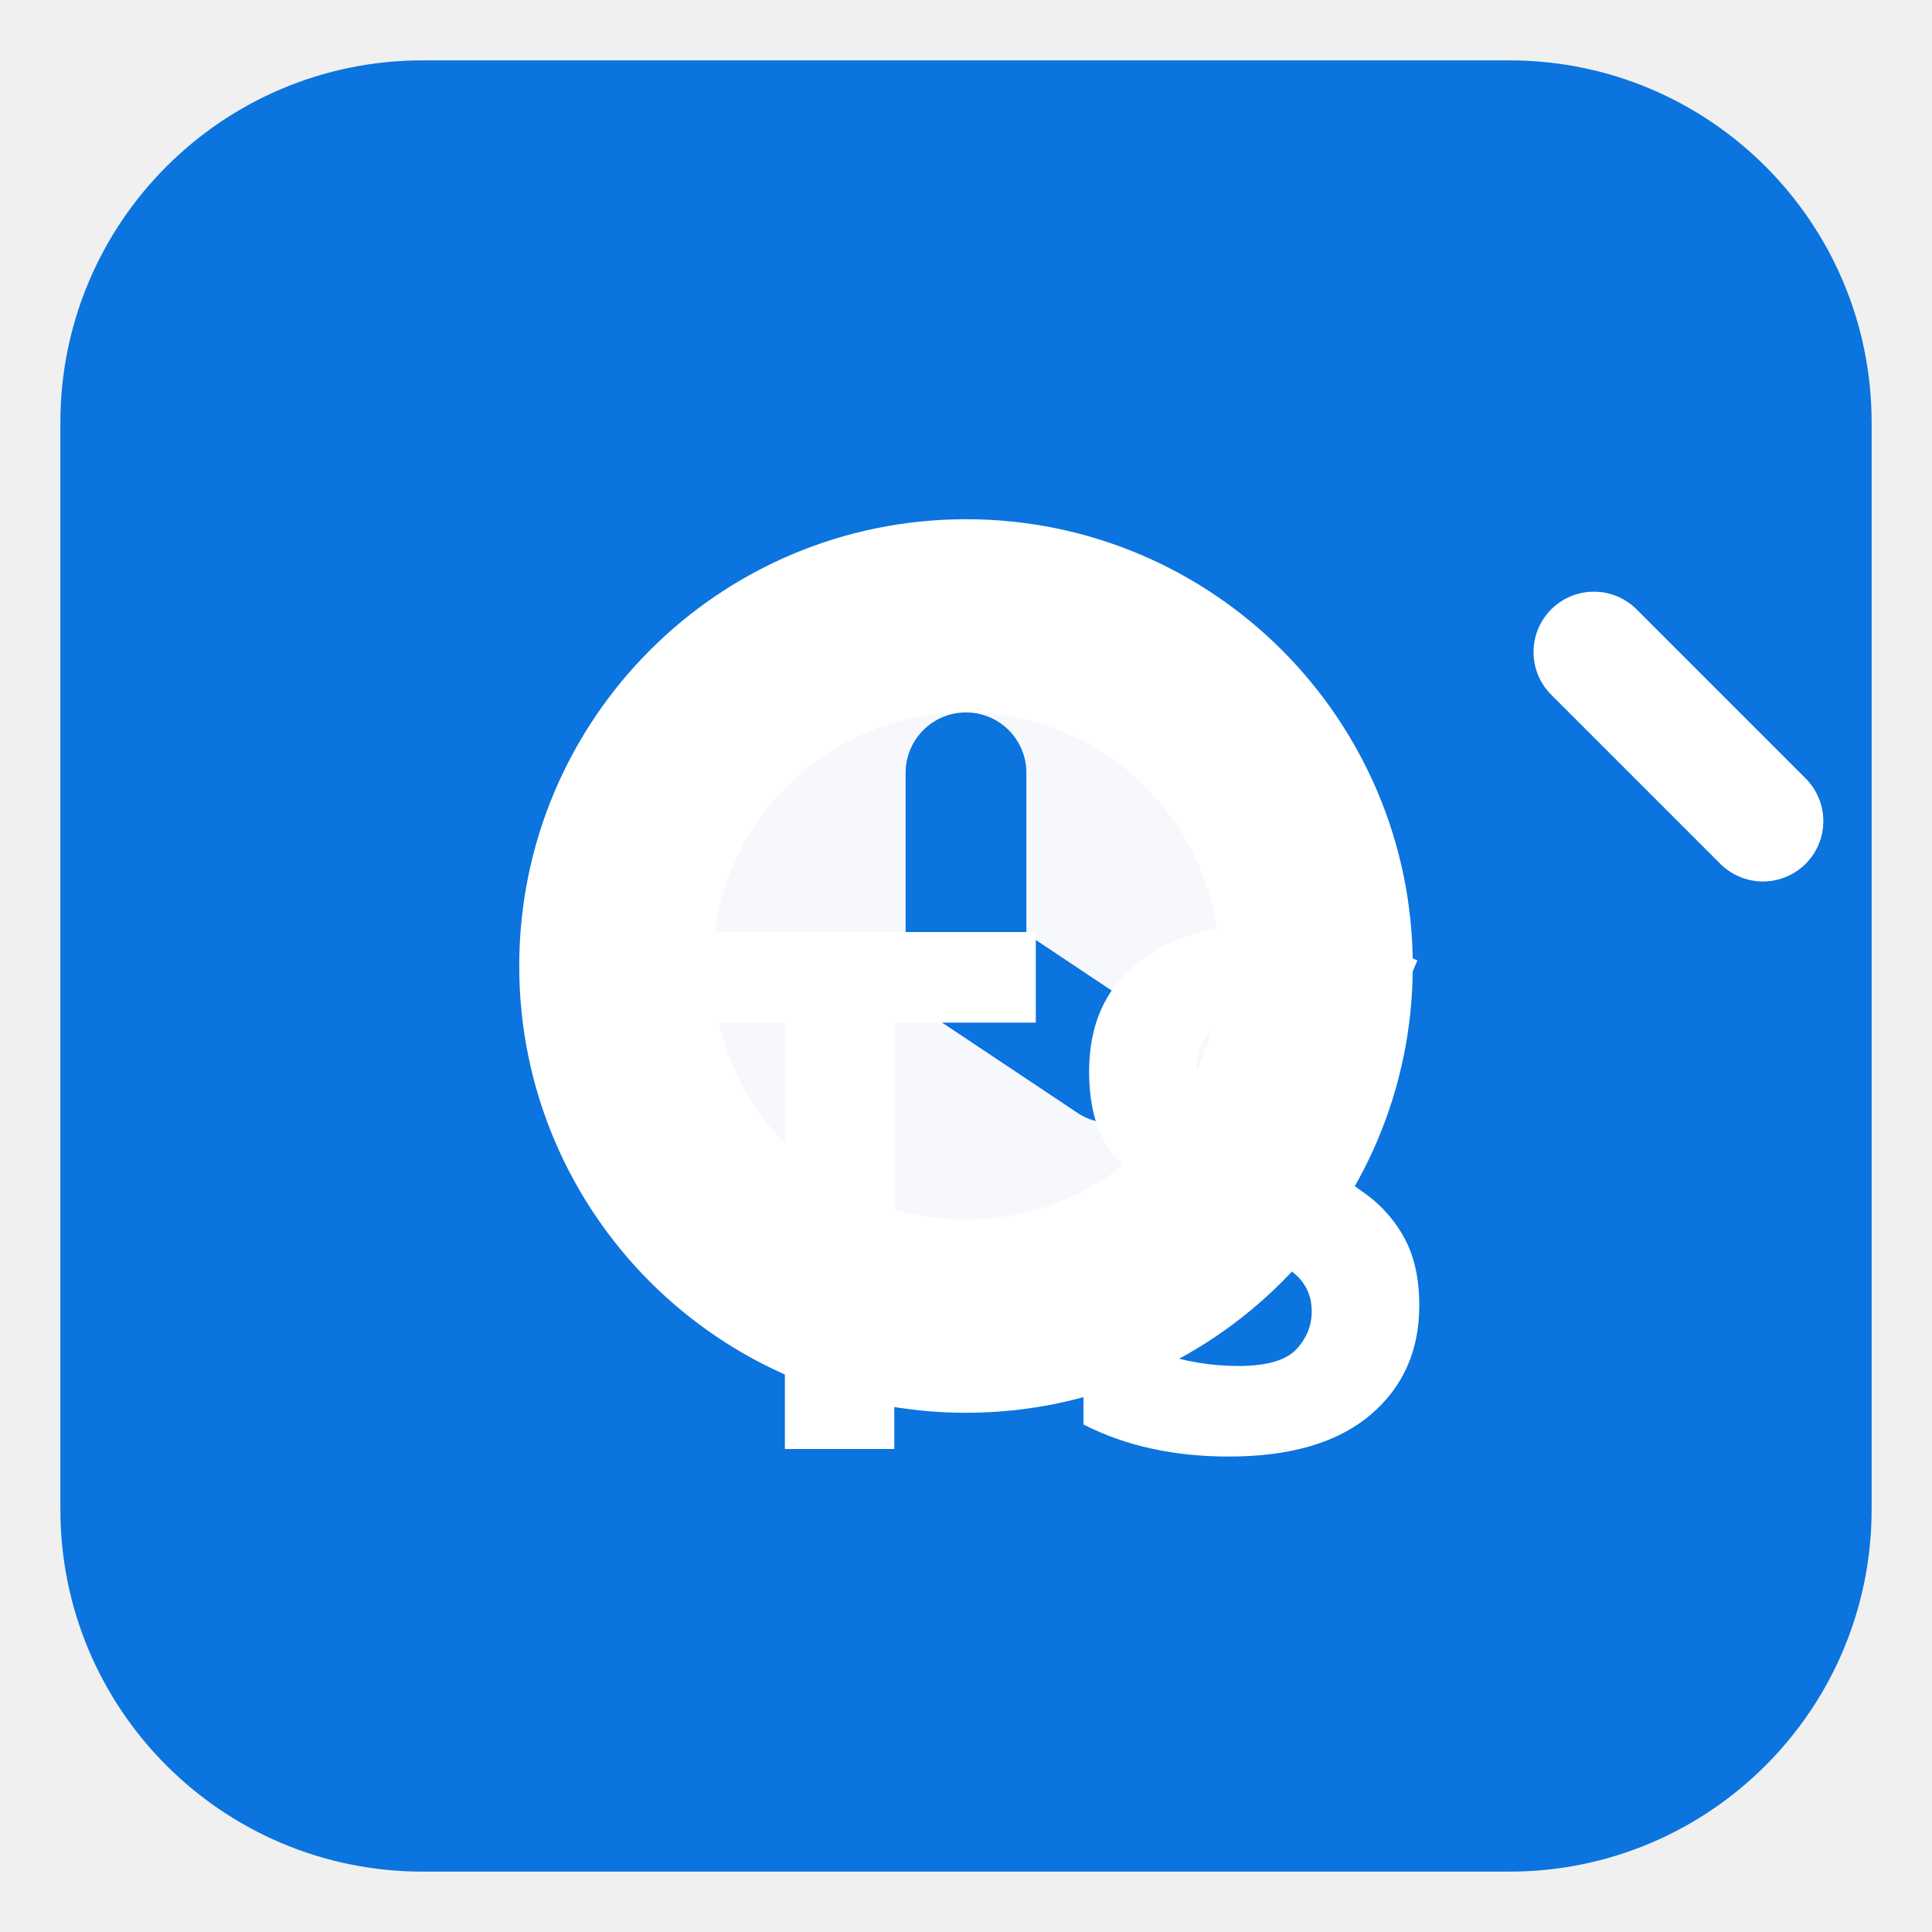
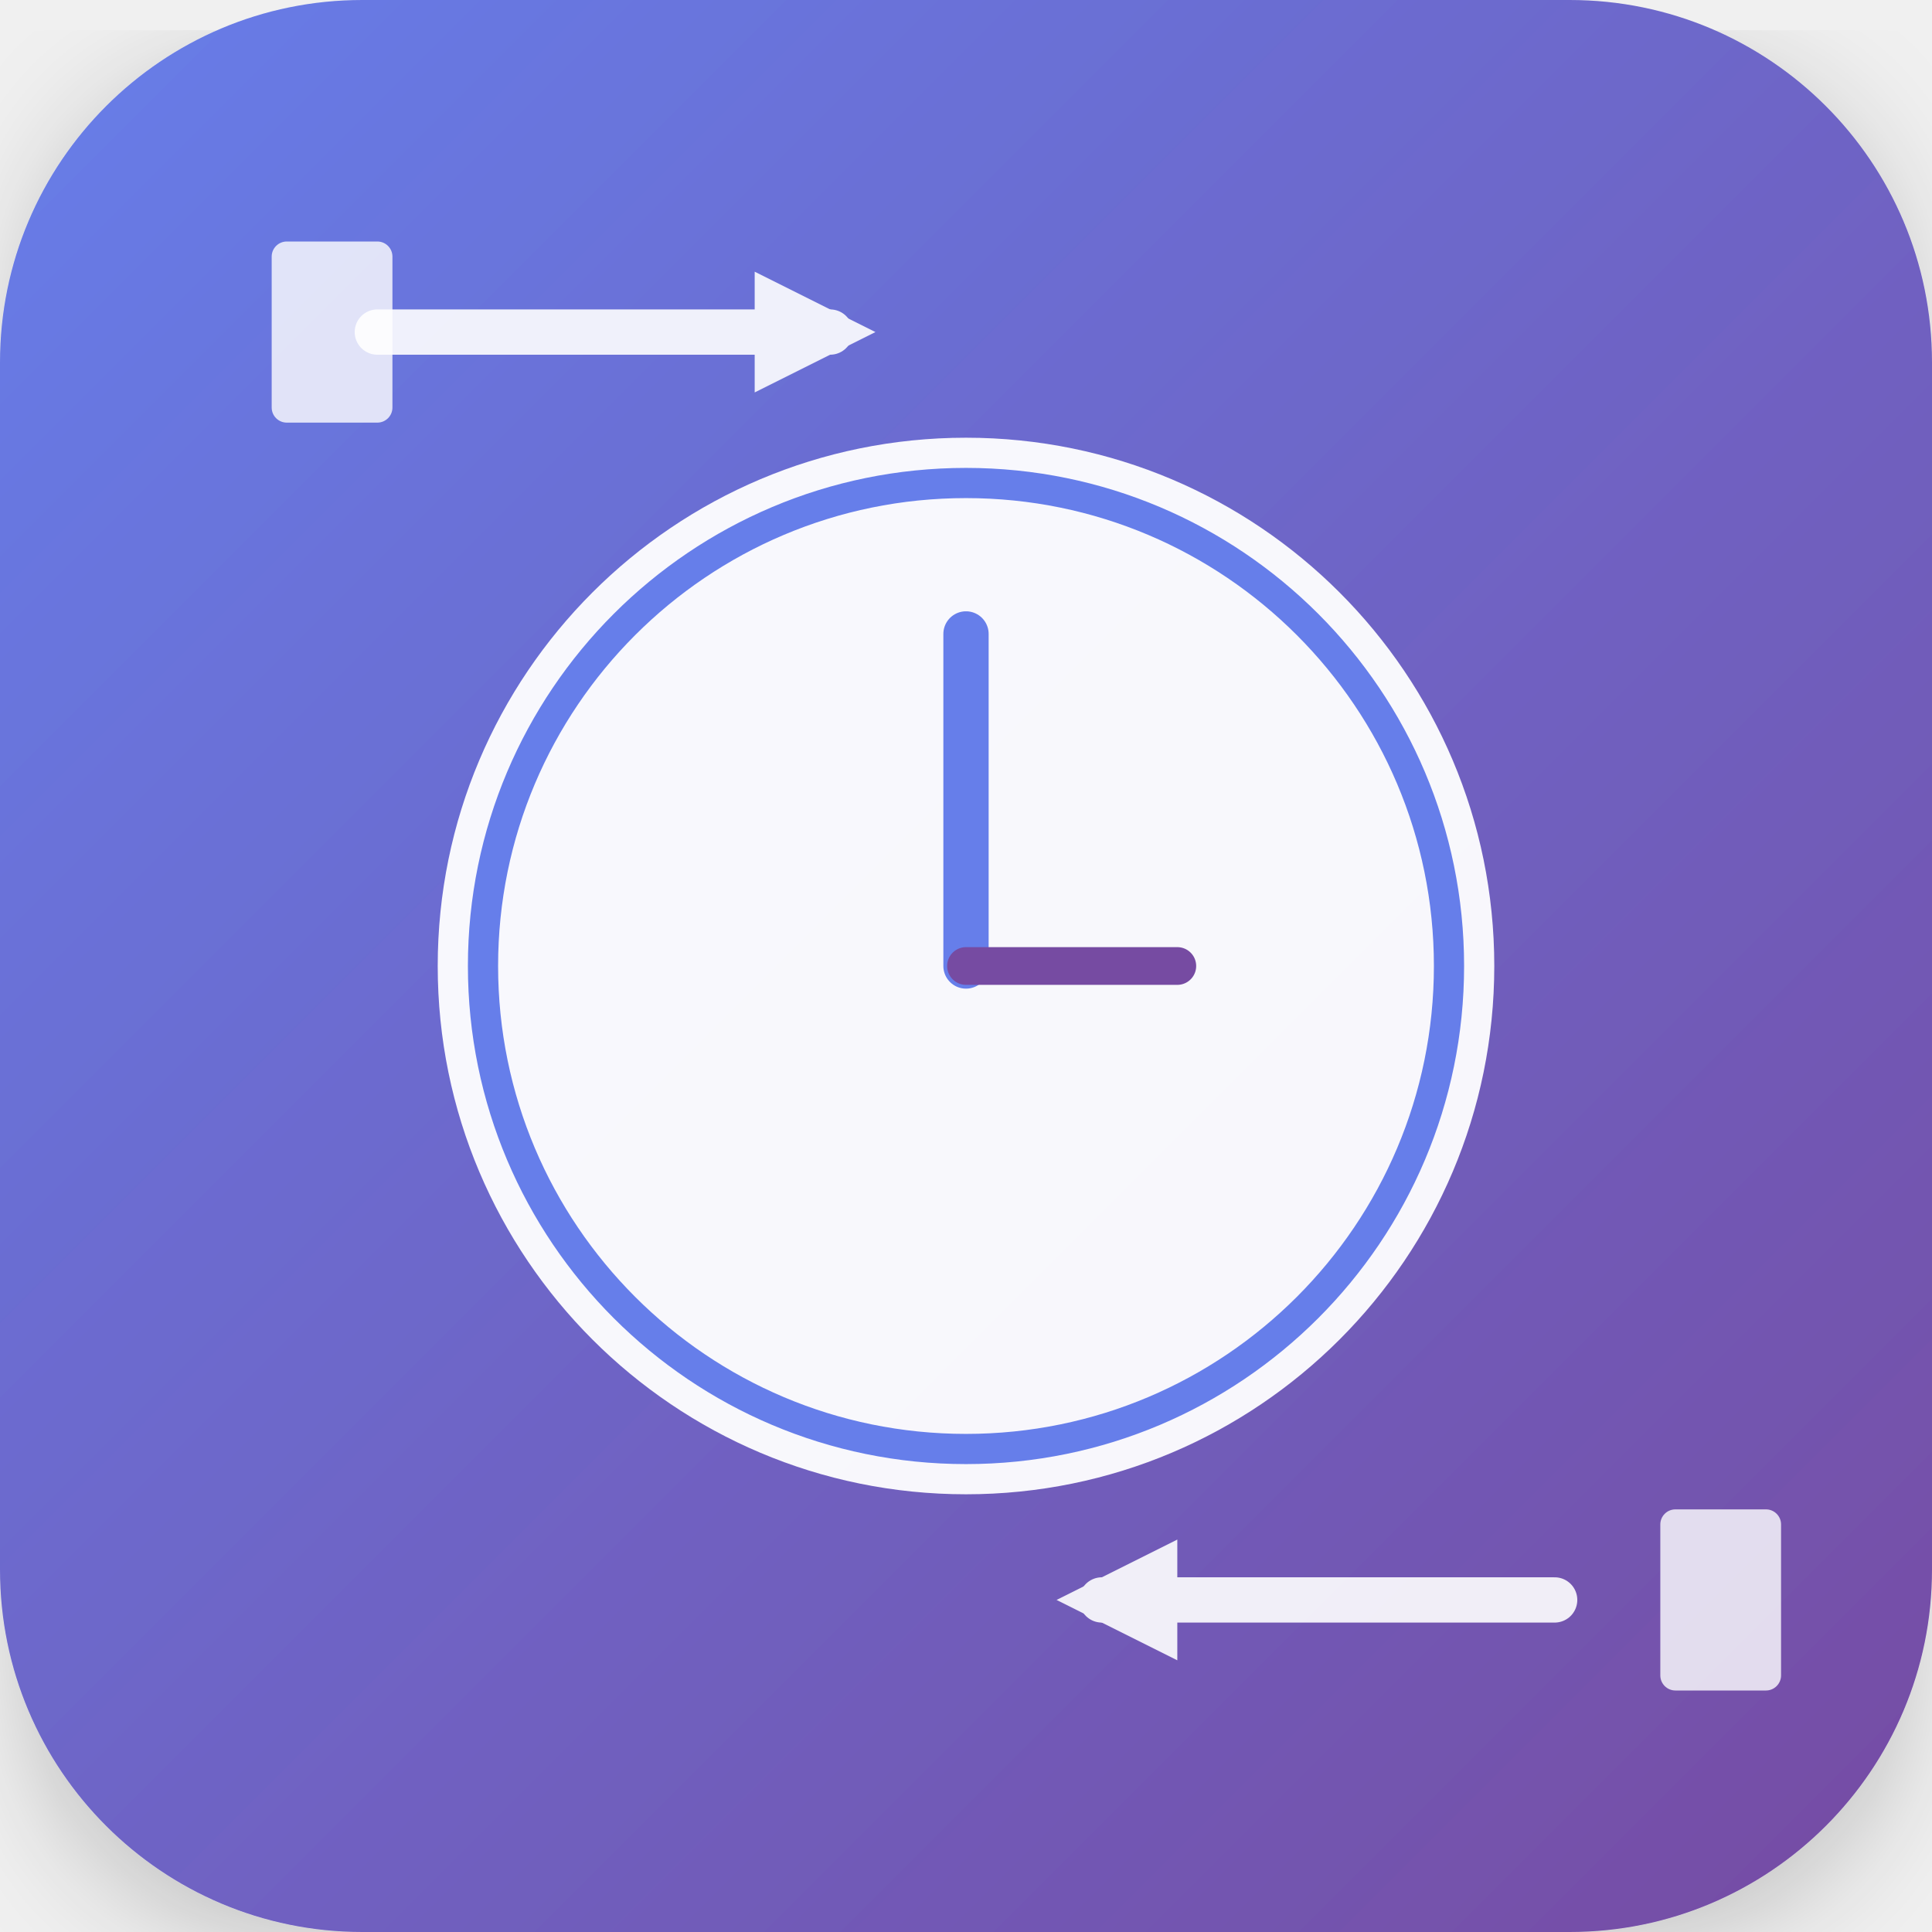
- <svg xmlns="http://www.w3.org/2000/svg" width="16" height="16" viewBox="0 0 16 16" role="img" aria-labelledby="t16">
-   <rect x="0.5" y="0.5" width="15" height="15" rx="3" fill="#0b74de" />
-   <g transform="translate(4,4)" stroke="#fff" stroke-width="1" fill="none" stroke-linecap="round">
-     <circle cx="4" cy="4" r="3.2" fill="#fff" />
-     <circle cx="4" cy="4" r="2.6" fill="#f6f8fb" />
-     <line x1="4" y1="4" x2="4" y2="2.4" stroke="#0b74de" />
-     <line x1="4" y1="4" x2="5.2" y2="4.8" stroke="#0b74de" />
-     <path d="M9.2 1.4 L10.6 2.8" stroke="#fff" stroke-width="1" />
+ <svg xmlns="http://www.w3.org/2000/svg" width="16" height="16" viewBox="0 0 128 128">
+   <defs>
+     <linearGradient id="grad1" x1="0%" y1="0%" x2="100%" y2="100%">
+       <stop offset="0%" style="stop-color:#667eea;stop-opacity:1" />
+       <stop offset="100%" style="stop-color:#764ba2;stop-opacity:1" />
+     </linearGradient>
+     <filter id="shadow1">
+       <feDropShadow dx="0" dy="2" stdDeviation="4" flood-opacity="0.2" />
+     </filter>
+   </defs>
+   <rect width="128" height="128" rx="24" fill="url(#grad1)" filter="url(#shadow1)" />
+   <circle cx="64" cy="64" r="35" fill="#ffffff" opacity="0.95" />
+   <circle cx="64" cy="64" r="32" fill="none" stroke="#667eea" stroke-width="2" />
+   <line x1="64" y1="64" x2="64" y2="42" stroke="#667eea" stroke-width="3" stroke-linecap="round" />
+   <line x1="64" y1="64" x2="78" y2="64" stroke="#764ba2" stroke-width="2.5" stroke-linecap="round" />
+   <g opacity="0.9">
+     <path d="M 25 22 L 55 22" stroke="#ffffff" stroke-width="3" fill="none" stroke-linecap="round" />
+     <path d="M 50 18 L 58 22 L 50 26" fill="#ffffff" />
+     <path d="M 103 106 L 73 106" stroke="#ffffff" stroke-width="3" fill="none" stroke-linecap="round" />
+     <path d="M 78 102 L 70 106 L 78 110" fill="#ffffff" />
  </g>
-   <text x="12" y="12" font-family="Sans-serif" font-size="6" font-weight="700" fill="#fff" text-anchor="end">TS</text>
+   <rect x="18" y="16" width="8" height="12" rx="1" fill="#ffffff" opacity="0.8" />
+   <rect x="110" y="100" width="8" height="12" rx="1" fill="#ffffff" opacity="0.8" />
</svg>
